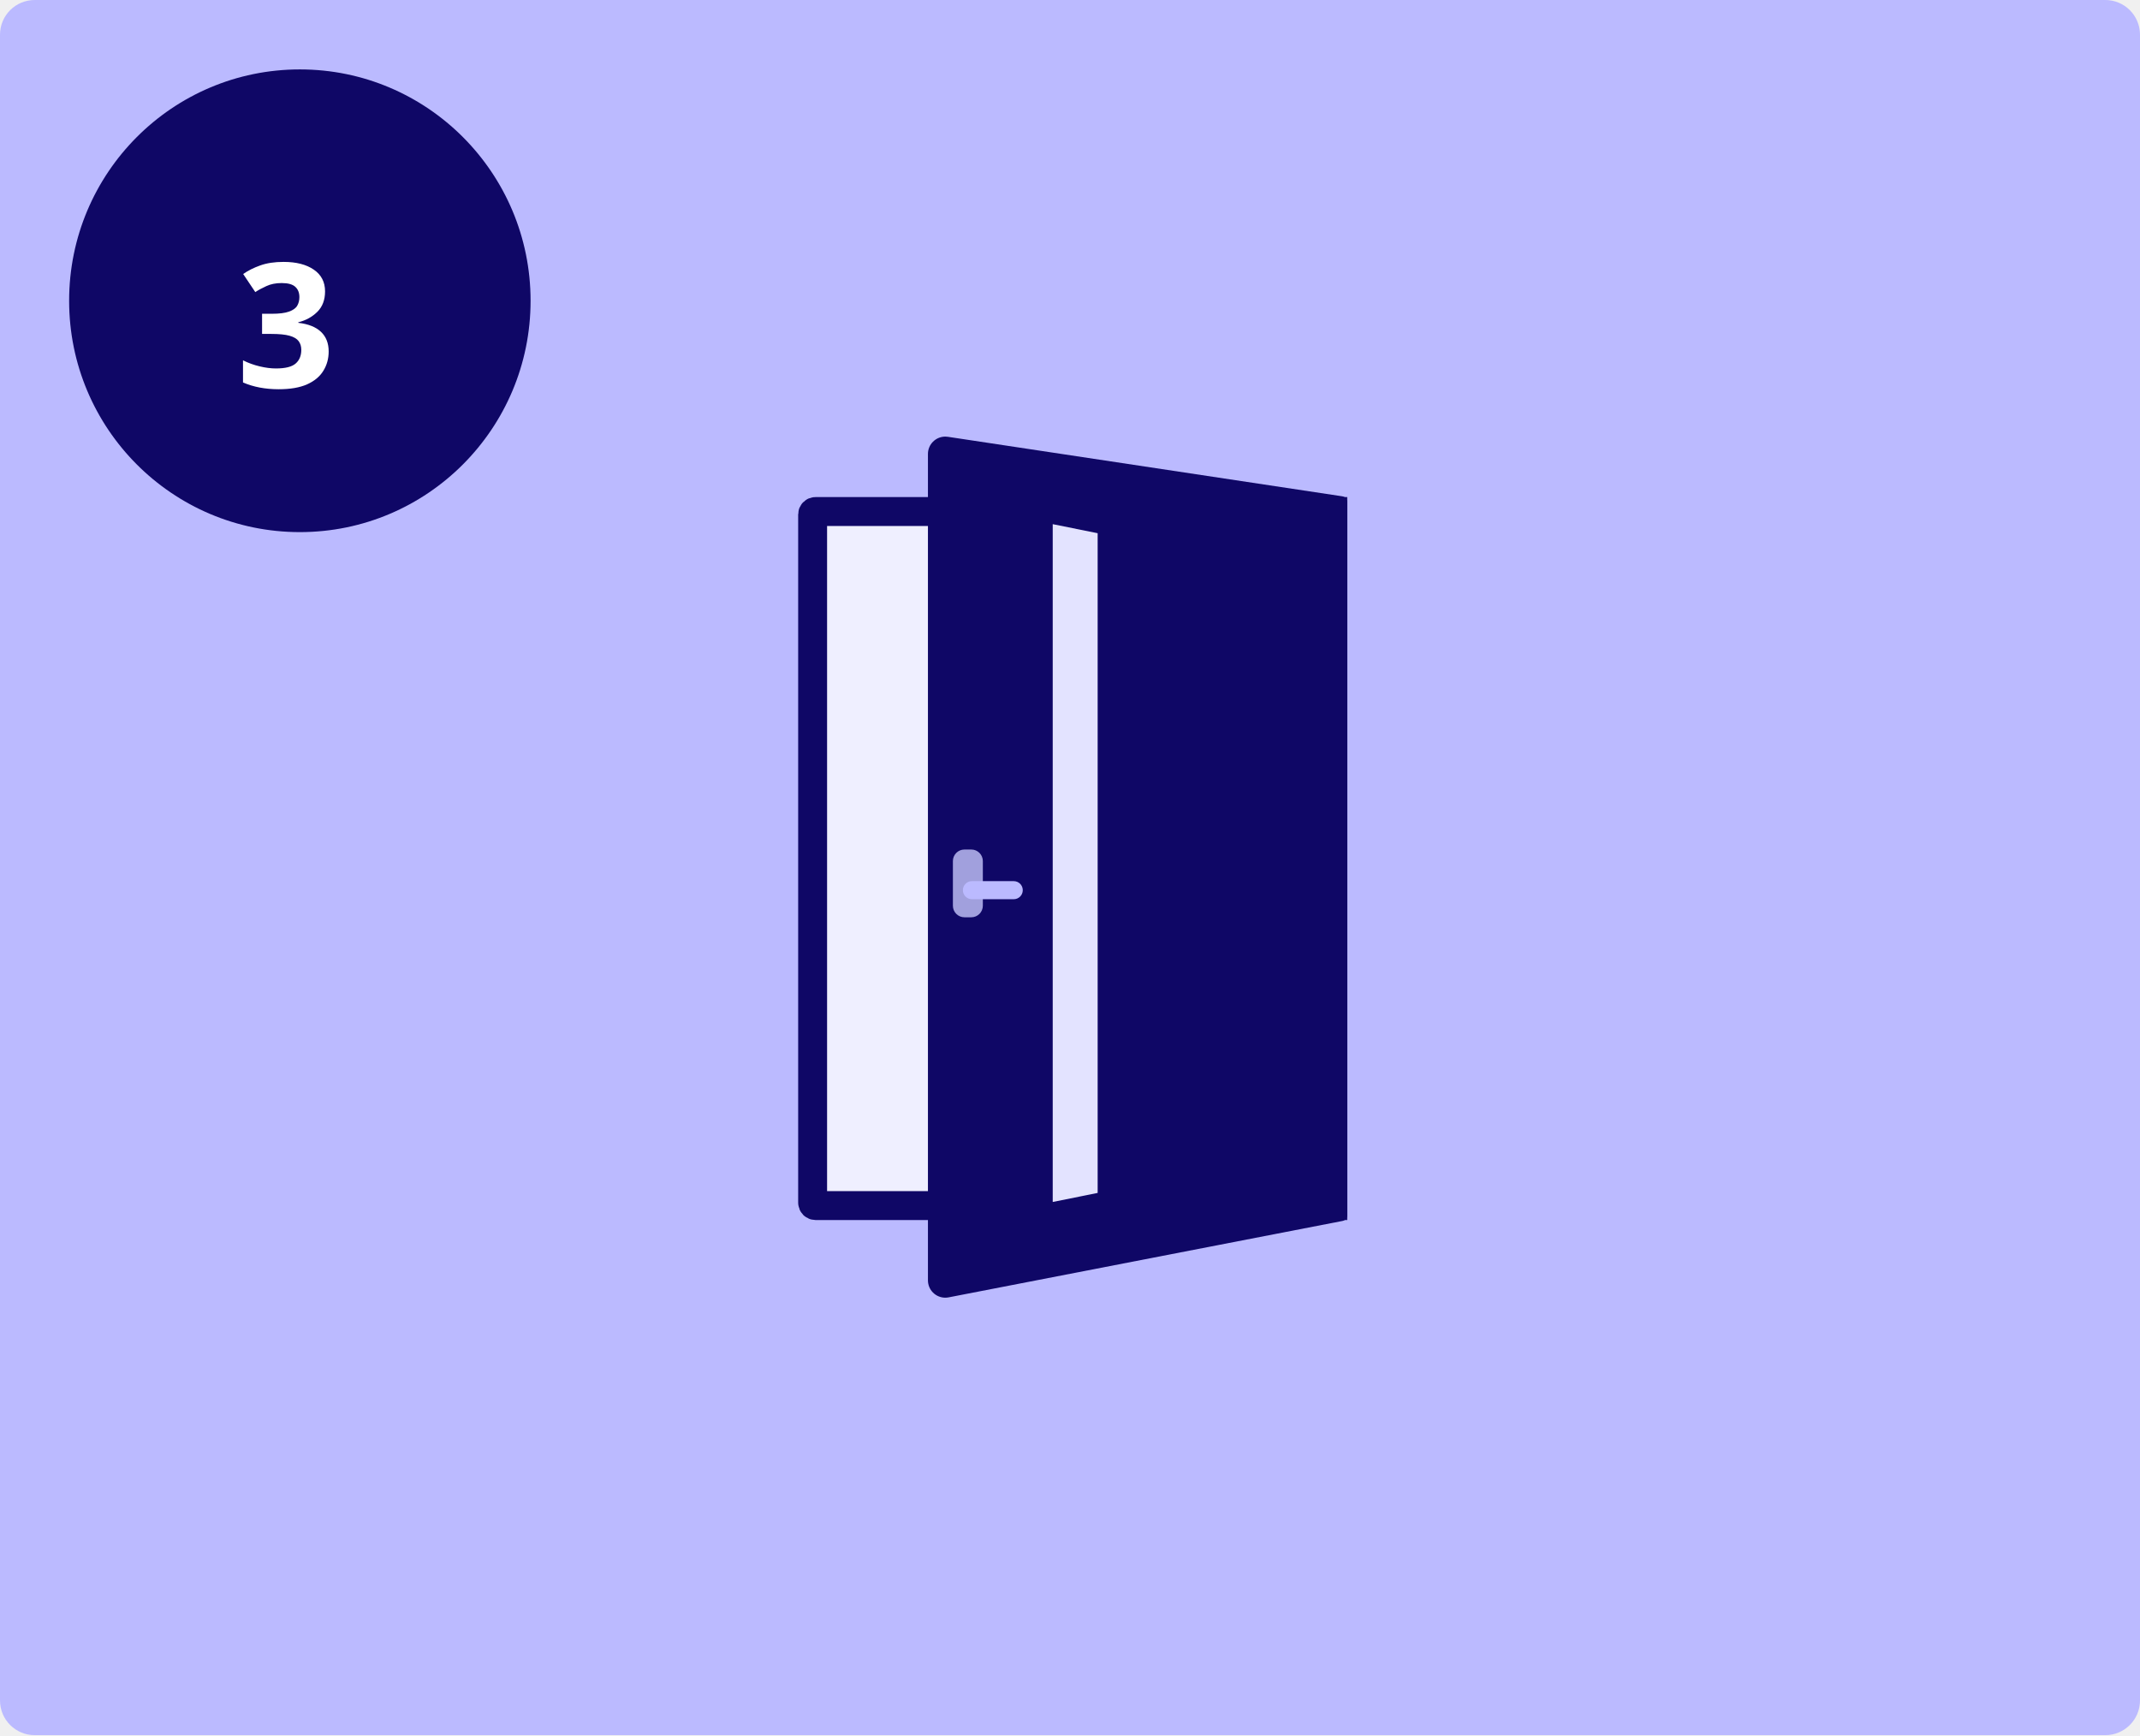
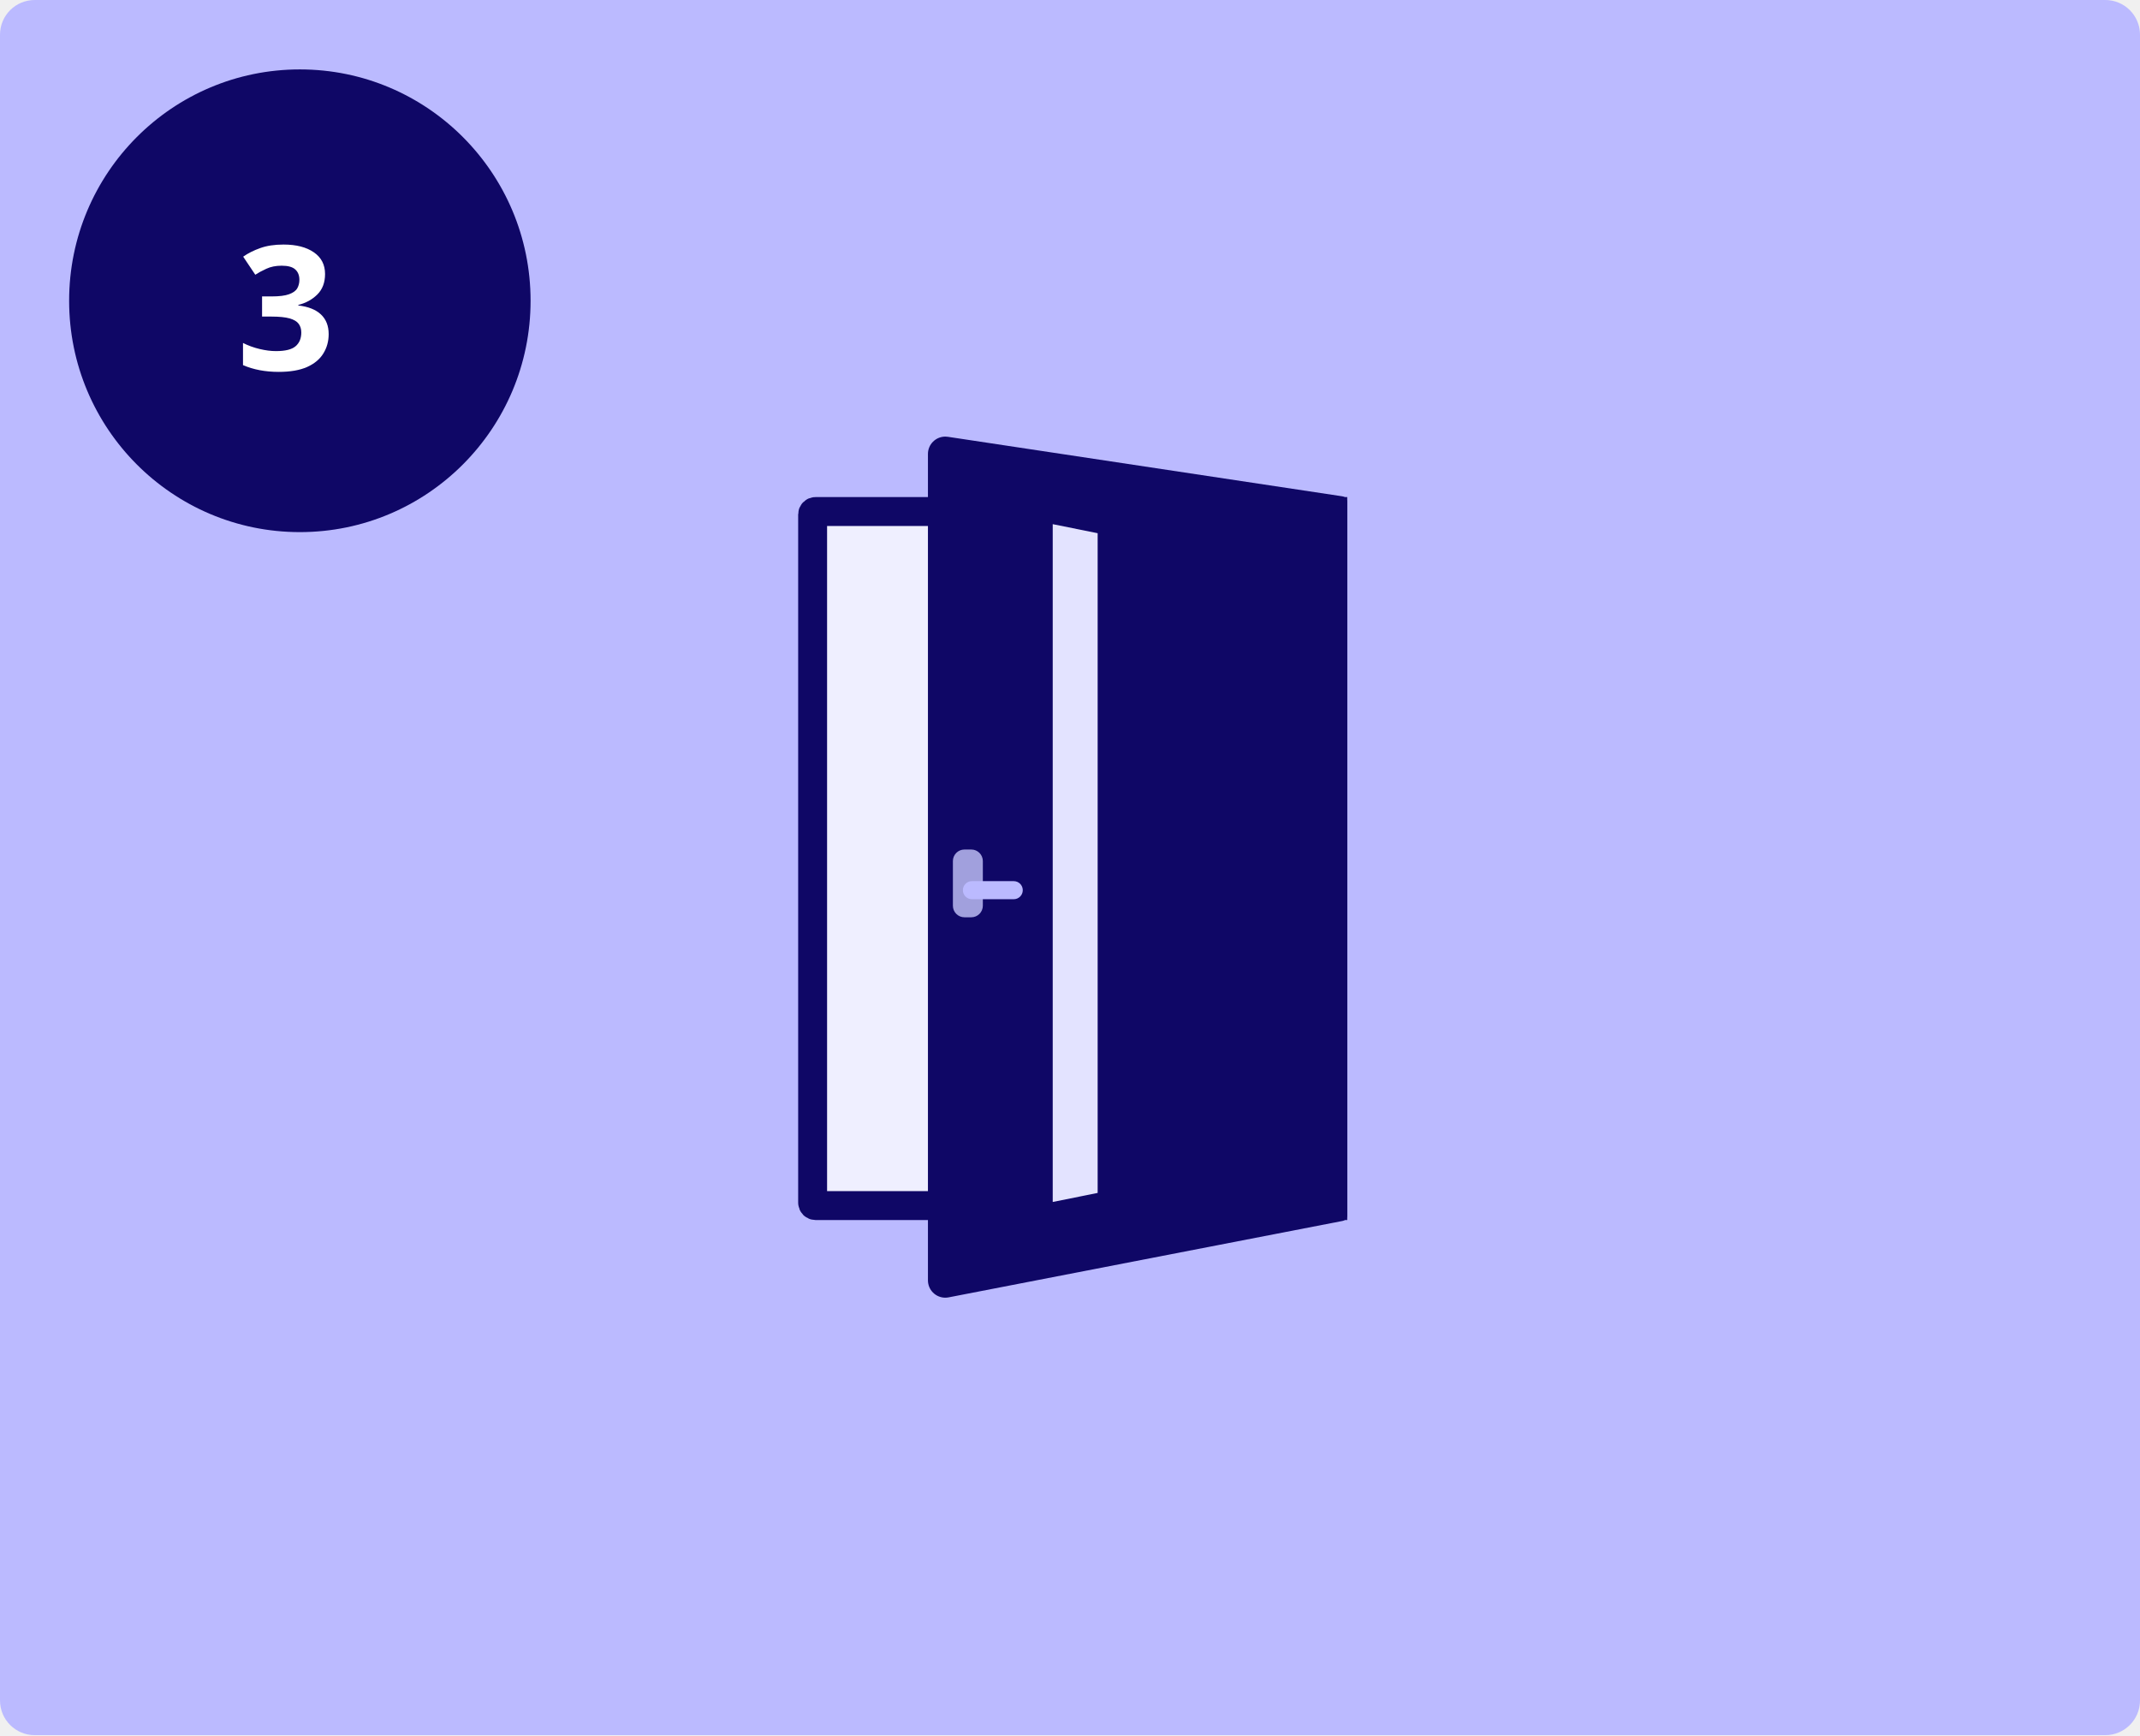
<svg xmlns="http://www.w3.org/2000/svg" width="370px" height="300px" viewBox="0 0 370 300" version="1.1">
  <g id="Boplats-landing-page" stroke="none" stroke-width="1" fill="none" fill-rule="evenodd">
    <g id="Desktop-HD" transform="translate(-951, -3185)">
      <g id="Infographic-3" transform="translate(951, 3185)">
        <rect id="Rectangle" fill="#BBBAFF" x="0" y="0" width="370" height="300" rx="6" />
        <g id="Number-3" transform="translate(11.95148, 12)">
          <ellipse id="Oval" fill="#0F0766" cx="39.892" cy="40" rx="39.892" ry="40" />
          <text id="3" font-family="Verdana-Bold, Verdana" font-size="30" font-weight="bold" line-spacing="30" fill="#FFFFFF">
-             <tspan x="28.922" y="55">3</tspan>
+             <tspan x="28.922" y="52">3</tspan>
          </text>
        </g>
        <g id="Group-11" transform="translate(138, 75)">
          <path d="M92.431,133.438 L92.431,13.438 L3,13.438 C2.724,13.438 2.5,13.661 2.5,13.938 L2.5,132.938 C2.5,133.214 2.724,133.438 3,133.438 L92.431,133.438 Z" id="Rectangle" stroke="#0F0766" stroke-width="5" fill="#EFEFFF" />
          <path d="M23.248,136.095 L91.36,149.307 C92.986,149.623 94.561,148.56 94.876,146.933 C94.913,146.745 94.931,146.554 94.931,146.362 L94.931,3.487 C94.931,1.83 93.588,0.487 91.931,0.487 C91.781,0.487 91.632,0.498 91.483,0.52 L23.289,10.809 C22.8,10.883 22.438,11.303 22.438,11.798 L22.438,135.113 C22.438,135.592 22.778,136.003 23.248,136.095 Z" id="Path-7" fill="#0F0766" transform="translate(58.68459, 75) scale(-1, 1) translate(-58.68459, -75) " />
          <rect id="Rectangle" fill="#A1A0DD" x="26.753" y="71.875" width="5.178" height="11.719" rx="2" />
          <path d="M30.042,77.344 L37.273,77.344 C38.136,77.344 38.835,78.043 38.835,78.906 C38.835,79.769 38.136,80.469 37.273,80.469 L30.042,80.469 C29.179,80.469 28.479,79.769 28.479,78.906 C28.479,78.043 29.179,77.344 30.042,77.344 Z" id="Rectangle" fill="#BBBAFF" />
          <polygon id="Path-13" fill="#E3E3FF" points="51.781 17.188 51.781 131.25 44.013 132.812 44.013 15.625" />
        </g>
      </g>
    </g>
  </g>
</svg>
